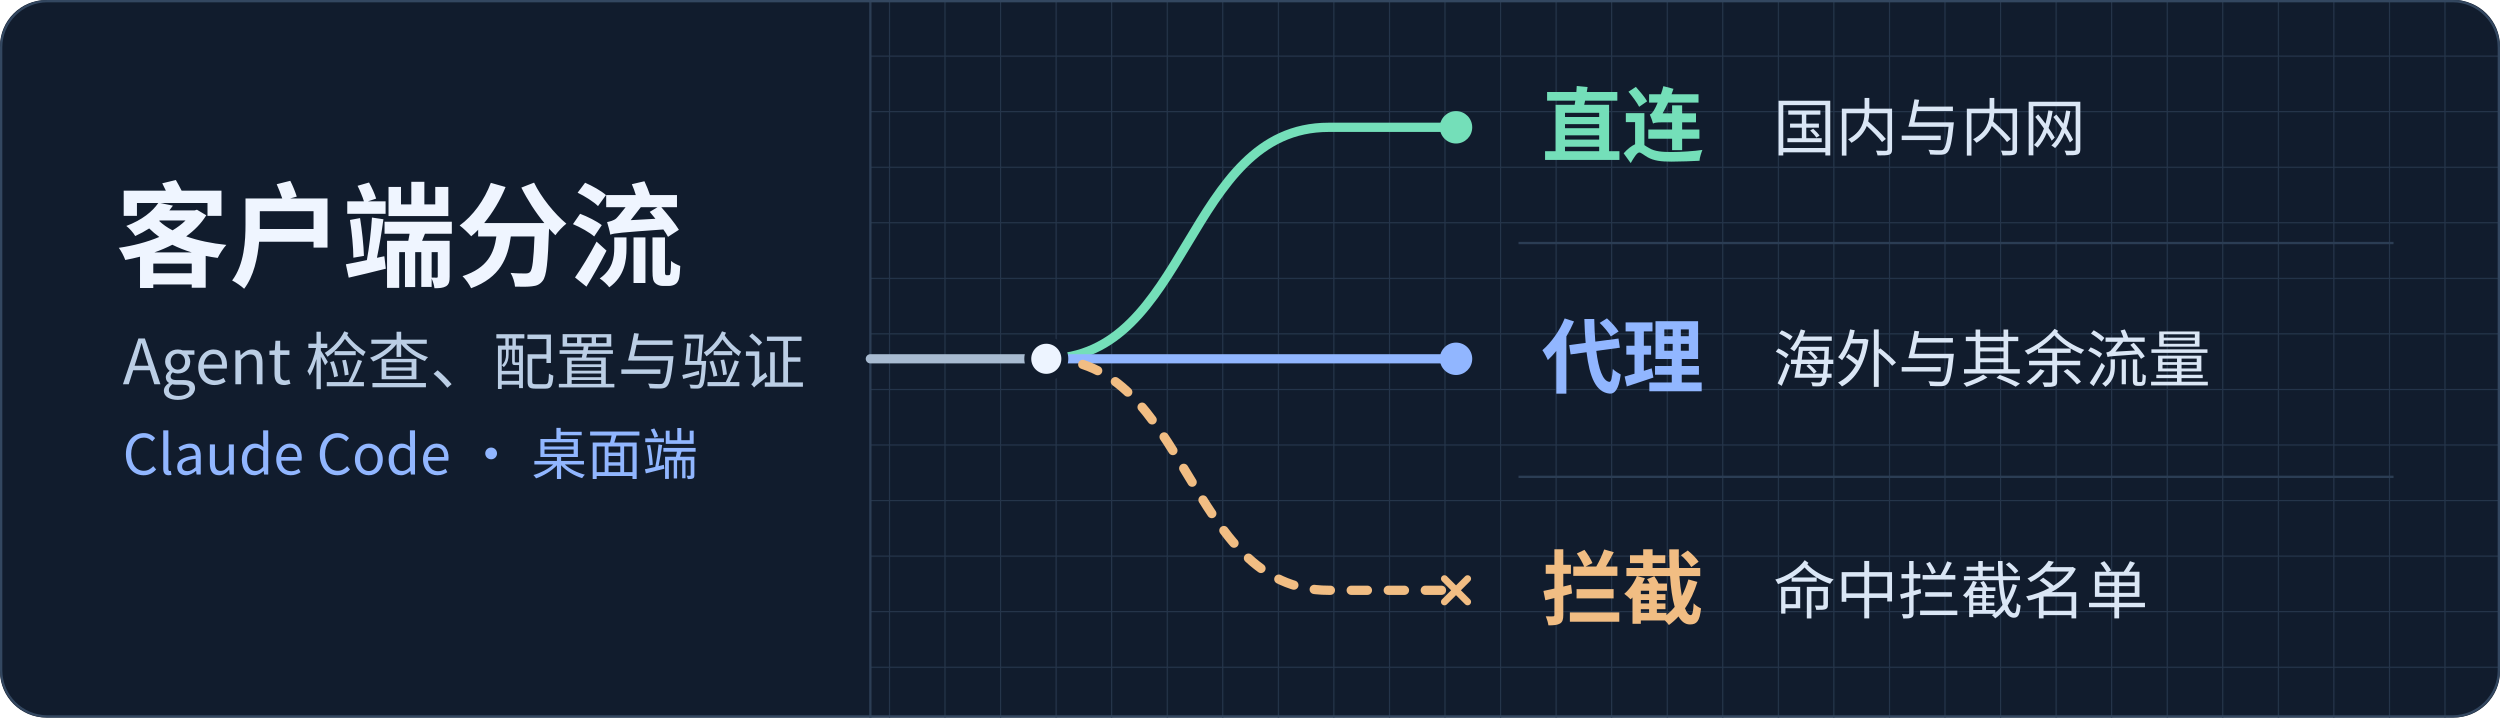
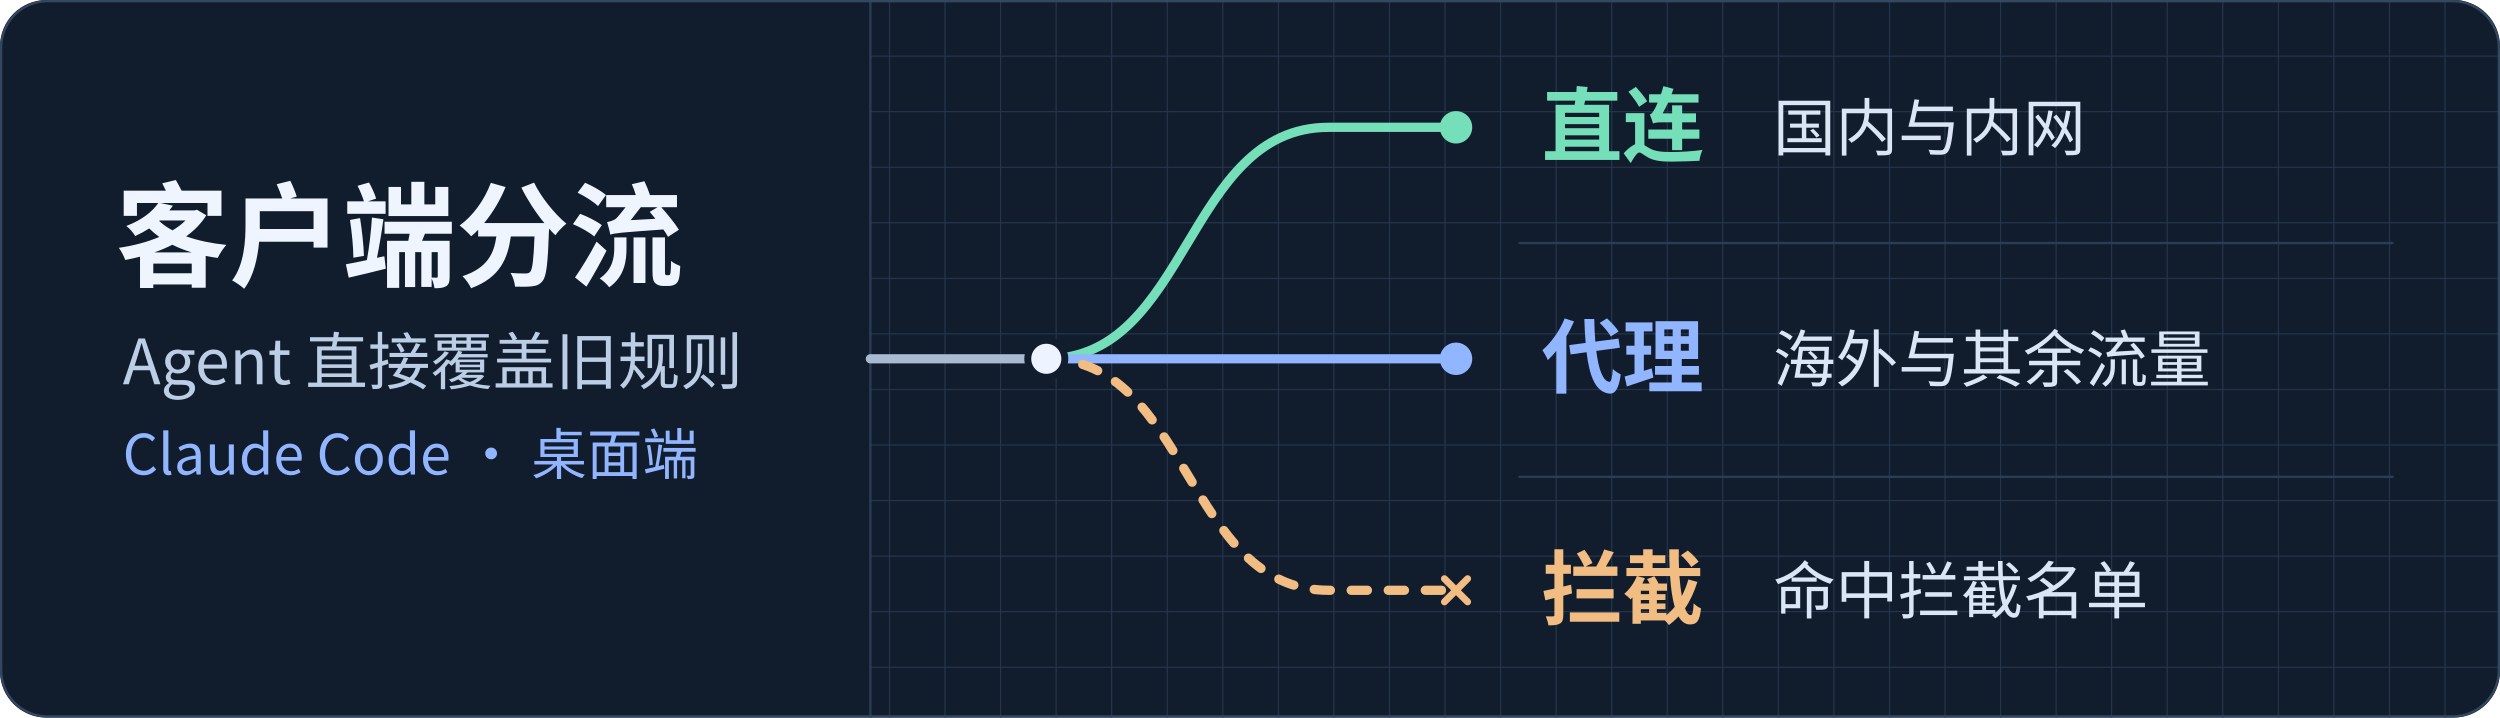
<svg xmlns="http://www.w3.org/2000/svg" width="1080" height="310" viewBox="0 0 1080 310">
  <defs>
    <pattern id="grid" width="24" height="24" patternUnits="userSpaceOnUse">
      <path d="M24 0H0V24" fill="none" stroke="#25354a" />
    </pattern>
    <clipPath id="frame">
      <rect width="1080" height="310" rx="20" />
    </clipPath>
  </defs>
  <g clip-path="url(#frame)">
    <rect width="1080" height="310" fill="#111c2d" />
    <path d="M376 0H1080V310H376Z" fill="url(#grid)" />
    <path d="M376 0V310M656 105H1034M656 206H1034" fill="none" stroke="#2b3d54" />
    <g fill="none" stroke-width="4" stroke-linecap="round">
      <path d="M376 155H452" stroke="#a8bbd1" />
      <path d="M452 155C514 155 512 55 574 55H625" stroke="#74dfb9" />
      <path d="M452 155H625" stroke="#91b6ff" />
      <path d="M452 155C514 155 512 255 574 255H625" stroke="#f1bd83" stroke-dasharray="7 9" />
    </g>
    <circle cx="452" cy="155" r="8" fill="#edf4ff" stroke="#111c2d" stroke-width="3" />
    <circle cx="629" cy="55" r="7" fill="#74dfb9" />
    <circle cx="629" cy="155" r="7" fill="#91b6ff" />
    <path d="M624 250L634 260M634 250L624 260" stroke="#f1bd83" stroke-width="3" stroke-linecap="round" />
    <g font-family="PingFang SC, Microsoft YaHei, Noto Sans CJK SC, system-ui, sans-serif">
      <text x="50" y="120" fill="#eff5ff" font-size="49" font-weight="700">客户端分流</text>
-       <text x="53" y="166" fill="#bbcee5" font-size="27">Agent 检查、配置与验证</text>
+       <text x="53" y="166" fill="#bbcee5" font-size="27">Agent 直接覆盖旧规则</text>
      <text x="53" y="205" fill="#91b6ff" font-size="24">Claude Code · 桌面端</text>
      <g font-size="35" font-weight="650">
        <text x="666" y="67" fill="#74dfb9">直连</text>
        <text x="666" y="167" fill="#91b6ff">代理</text>
        <text x="666" y="267" fill="#f1bd83">拦截</text>
      </g>
      <g fill="#dae6f5" font-size="27">
        <text x="766" y="65">国内与内网</text>
        <text x="766" y="165">海外与其余流量</text>
        <text x="766" y="265">命中拦截名单</text>
      </g>
    </g>
  </g>
  <rect x=".5" y=".5" width="1079" height="309" rx="20" fill="none" stroke="#334760" />
</svg>
